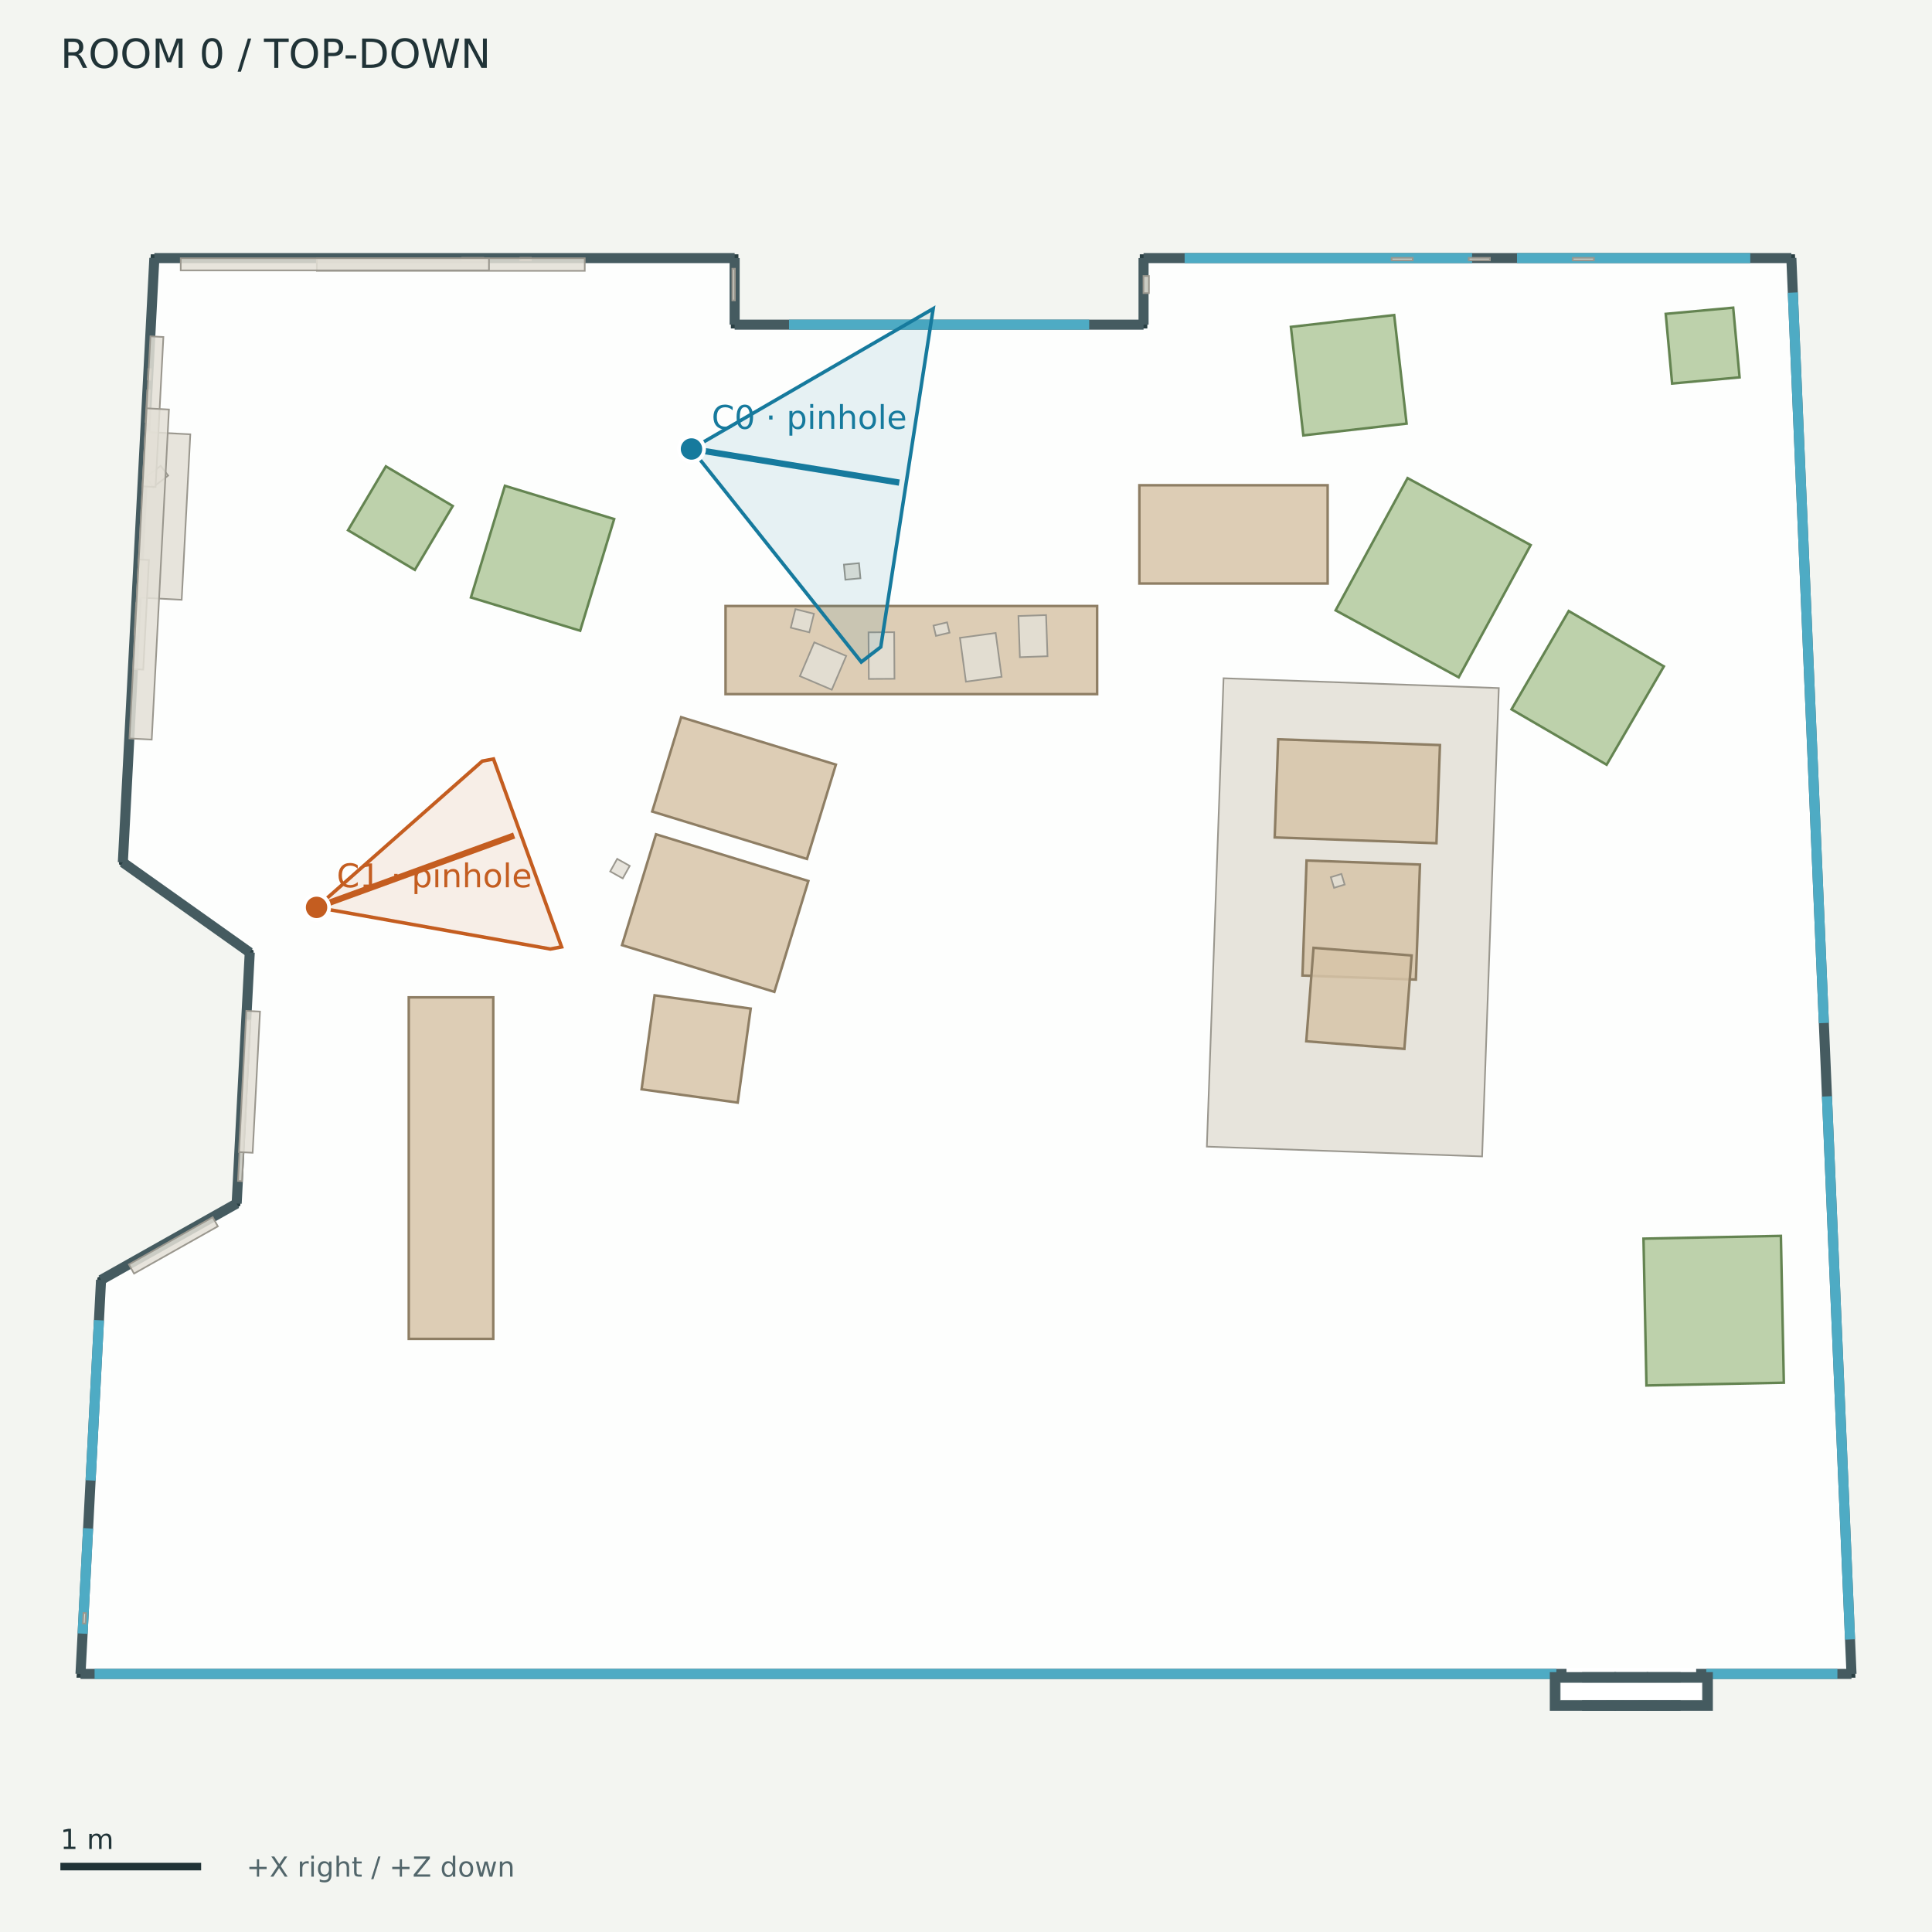
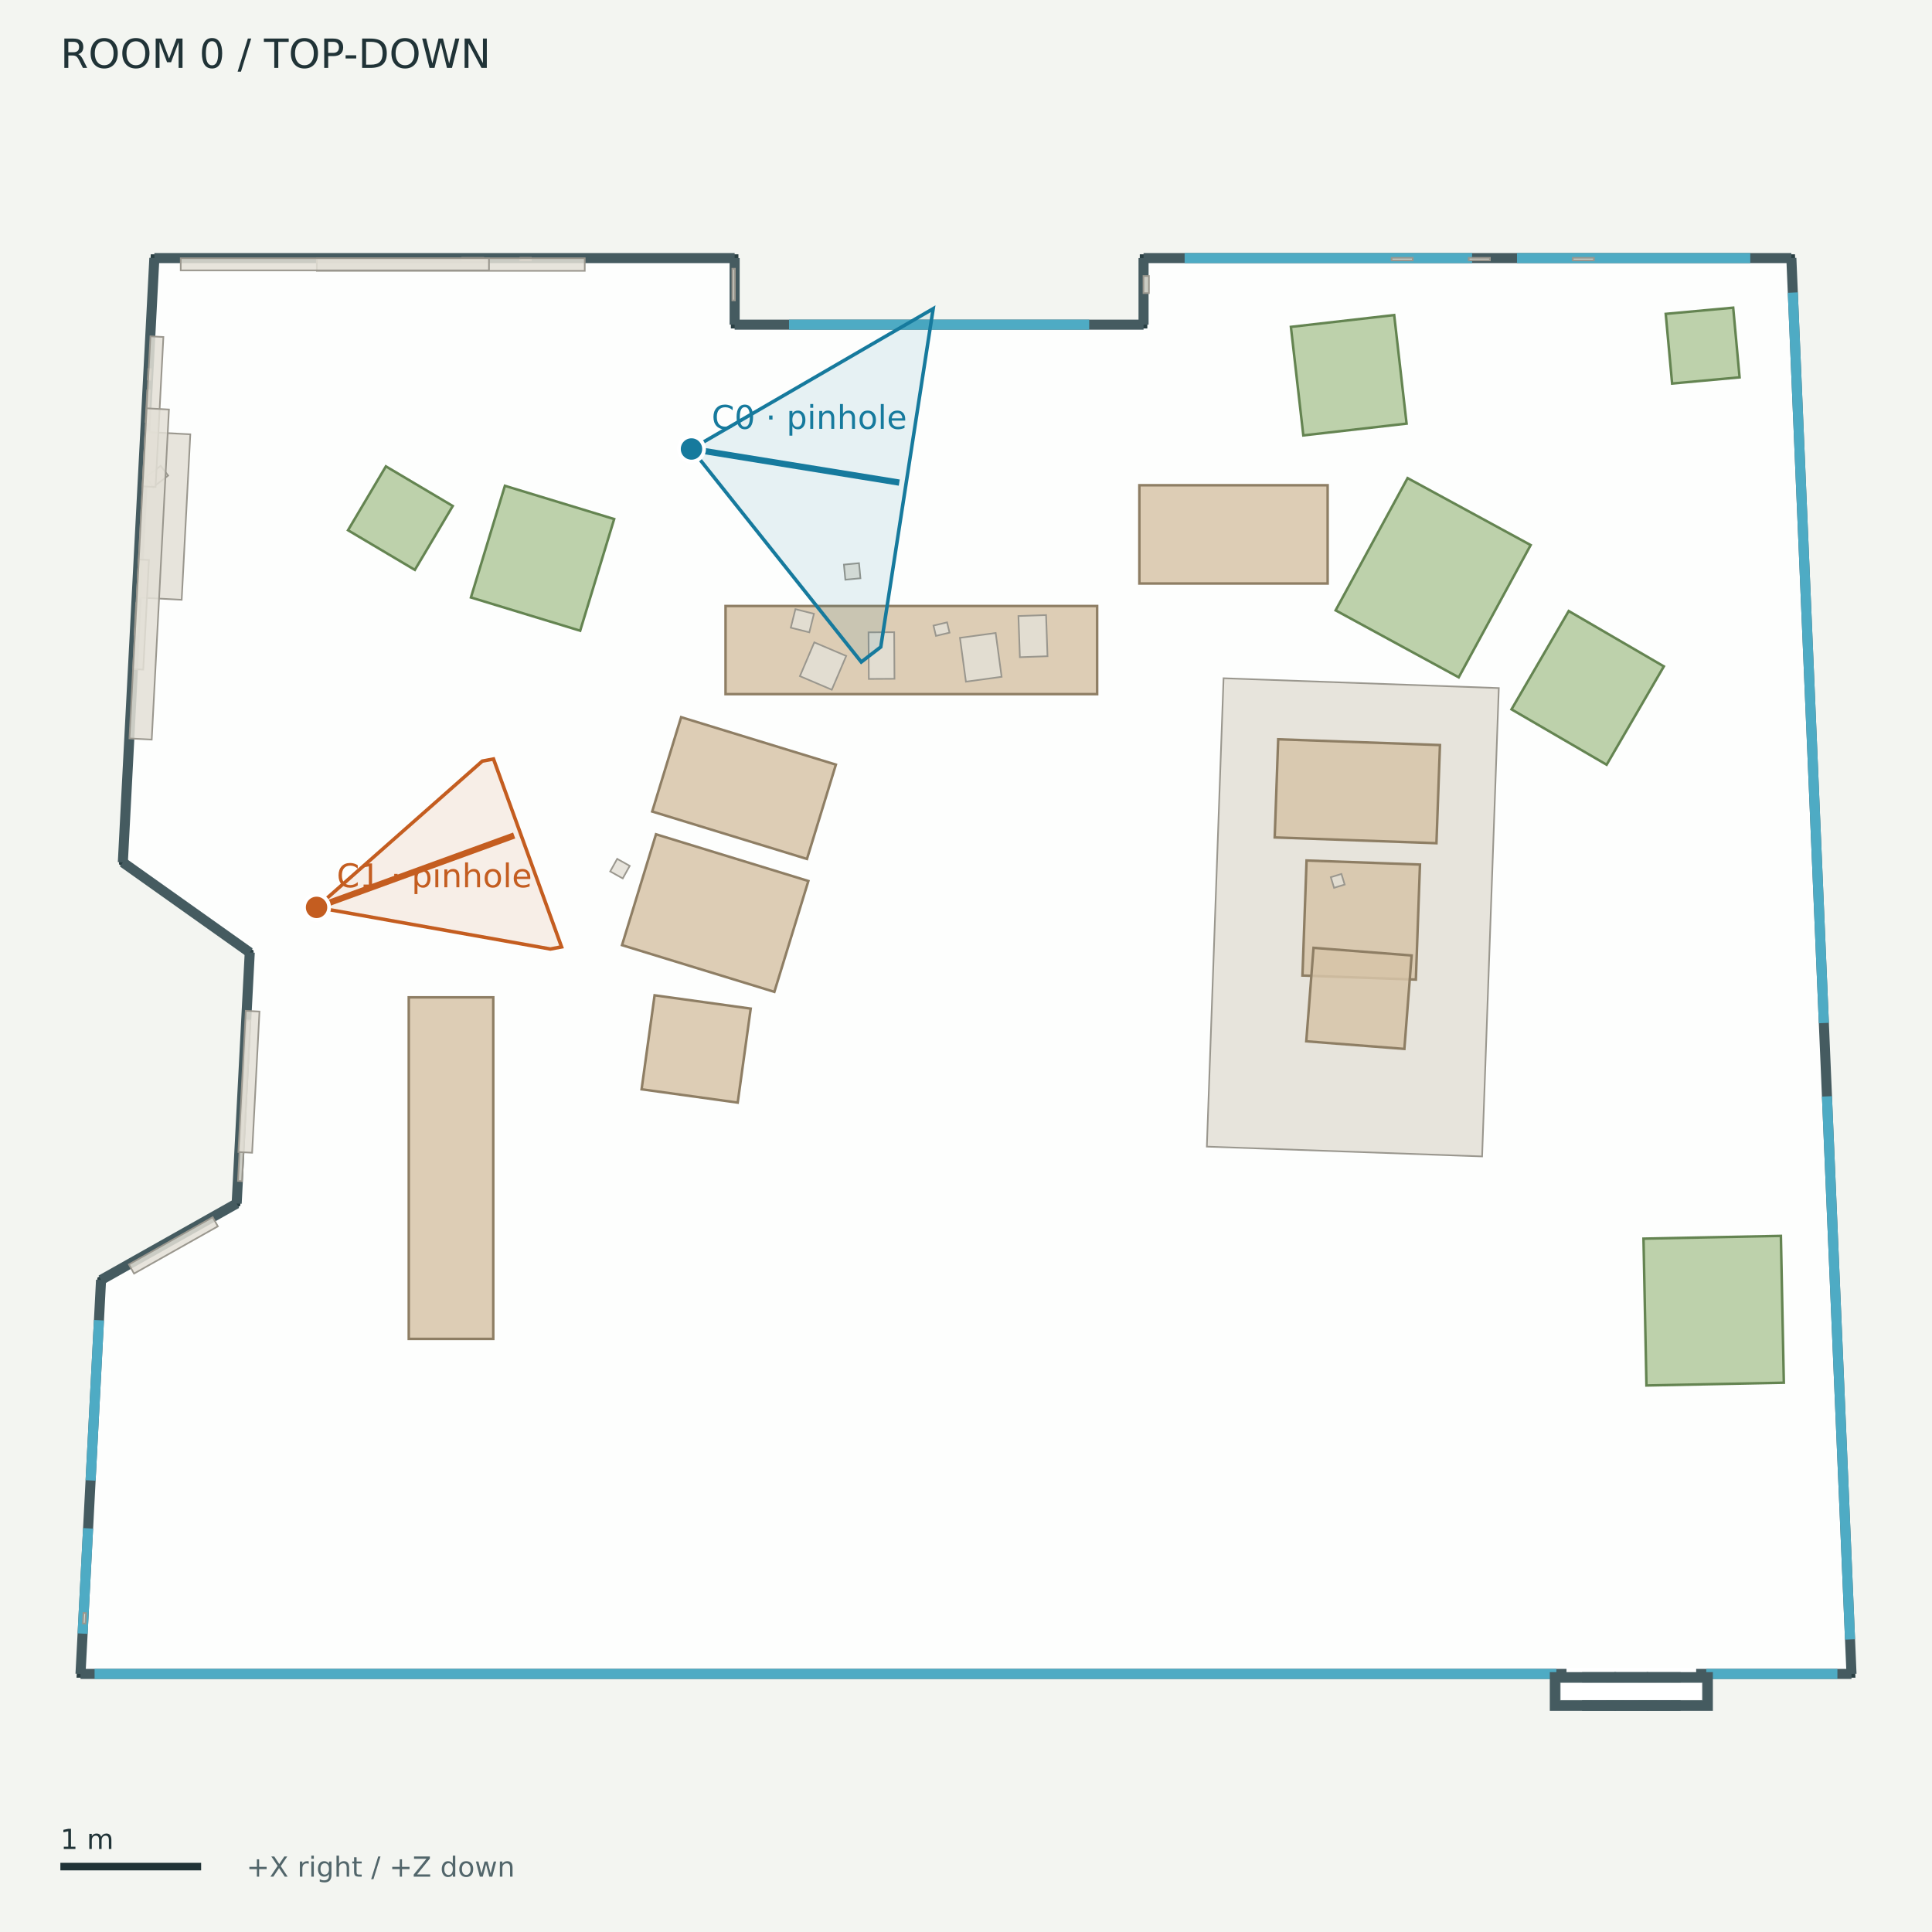
<svg xmlns="http://www.w3.org/2000/svg" width="768" height="768" viewBox="0 0 768 768">
  <rect width="100%" height="100%" fill="#f3f5f1" />
  <g font-family="DejaVu Sans">
    <defs>
      <clipPath id="map">
        <rect x="12" y="42" width="744" height="680" />
      </clipPath>
    </defs>
    <text x="24.00" y="27.00" font-size="16" fill="#203337">ROOM 0  /  TOP-DOWN</text>
    <g clip-path="url(#map)">
      <polygon points="61.36,102.59 292.03,102.59 292.03,129.06 454.58,129.06 454.58,102.59 712.09,102.59 736.00,665.41 32.00,665.41 40.17,508.79 94.08,478.42 99.28,378.62 48.83,342.81" fill="#ffffff" fill-opacity="0.85" stroke="#293f43" stroke-width="3" />
      <polyline points="61.36,102.59 292.03,102.59" fill="#455b60" fill-opacity="0.85" stroke="#455b60" stroke-width="4" />
      <polyline points="292.03,102.59 292.03,129.06" fill="#455b60" fill-opacity="0.85" stroke="#455b60" stroke-width="4" />
      <polyline points="292.03,129.06 454.58,129.06" fill="#455b60" fill-opacity="0.85" stroke="#455b60" stroke-width="4" />
      <polyline points="454.58,129.06 454.58,102.59" fill="#455b60" fill-opacity="0.85" stroke="#455b60" stroke-width="4" />
      <polyline points="454.58,102.59 712.09,102.59" fill="#455b60" fill-opacity="0.85" stroke="#455b60" stroke-width="4" />
      <polyline points="712.09,102.59 736.00,665.41" fill="#455b60" fill-opacity="0.85" stroke="#455b60" stroke-width="4" />
      <polyline points="736.00,665.41 32.00,665.41" fill="#455b60" fill-opacity="0.85" stroke="#455b60" stroke-width="4" />
      <polyline points="32.00,665.41 40.17,508.79" fill="#455b60" fill-opacity="0.85" stroke="#455b60" stroke-width="4" />
      <polyline points="40.17,508.79 94.08,478.42" fill="#455b60" fill-opacity="0.85" stroke="#455b60" stroke-width="4" />
      <polyline points="94.08,478.42 99.28,378.62" fill="#455b60" fill-opacity="0.85" stroke="#455b60" stroke-width="4" />
      <polyline points="99.28,378.62 48.83,342.81" fill="#455b60" fill-opacity="0.85" stroke="#455b60" stroke-width="4" />
      <polyline points="48.83,342.81 61.36,102.59" fill="#455b60" fill-opacity="0.85" stroke="#455b60" stroke-width="4" />
      <polyline points="313.65,129.06 432.97,129.06" fill="none" fill-opacity="0.85" stroke="#4eabc4" stroke-width="4" />
      <polyline points="470.91,102.59 585.17,102.59" fill="none" fill-opacity="0.85" stroke="#4eabc4" stroke-width="4" />
      <polyline points="603.03,102.59 695.76,102.59" fill="none" fill-opacity="0.85" stroke="#4eabc4" stroke-width="4" />
      <polyline points="712.67,116.30 725.01,406.67" fill="none" fill-opacity="0.85" stroke="#4eabc4" stroke-width="4" />
      <polyline points="726.24,435.83 735.42,651.70" fill="none" fill-opacity="0.85" stroke="#4eabc4" stroke-width="4" />
      <polyline points="32.84,649.39 35.02,607.54" fill="none" fill-opacity="0.85" stroke="#4eabc4" stroke-width="4" />
      <polyline points="36.01,588.50 39.34,524.81" fill="none" fill-opacity="0.85" stroke="#4eabc4" stroke-width="4" />
      <polyline points="37.60,665.41 618.68,665.41" fill="none" fill-opacity="0.85" stroke="#4eabc4" stroke-width="4" />
      <polyline points="678.28,665.41 730.40,665.41" fill="none" fill-opacity="0.85" stroke="#4eabc4" stroke-width="4" />
      <polyline points="622.71,665.41 674.25,665.41" fill="none" fill-opacity="0.85" stroke="#ffffff" stroke-width="5" />
      <polygon points="618.07,666.70 640.41,666.70 640.41,678.09 618.07,678.09" fill="#455b60" fill-opacity="0.85" stroke="#455b60" stroke-width="4" />
      <polygon points="630.90,666.70 653.24,666.70 653.24,678.09 630.90,678.09" fill="#455b60" fill-opacity="0.85" stroke="#455b60" stroke-width="4" />
      <polygon points="643.72,666.70 666.06,666.70 666.06,678.09 643.72,678.09" fill="#455b60" fill-opacity="0.85" stroke="#455b60" stroke-width="4" />
      <polygon points="656.55,666.70 678.89,666.70 678.89,678.09 656.55,678.09" fill="#455b60" fill-opacity="0.85" stroke="#455b60" stroke-width="4" />
      <polygon points="622.83,671.45 674.13,671.45 674.13,673.33 622.83,673.33" fill="none" fill-opacity="0.85" stroke="#ffffff" stroke-width="5" />
      <polygon points="288.42,240.90 436.13,240.90 436.13,275.93 288.42,275.93" fill="#d7c4a8" fill-opacity="0.85" stroke="#8e7e64" stroke-width="1" />
      <polygon points="452.92,192.89 527.76,192.89 527.76,231.95 452.92,231.95" fill="#d7c4a8" fill-opacity="0.85" stroke="#8e7e64" stroke-width="1" />
      <polygon points="260.77,331.64 321.34,350.21 307.82,394.28 247.26,375.71" fill="#d7c4a8" fill-opacity="0.85" stroke="#8e7e64" stroke-width="1" />
      <polygon points="270.76,285.09 332.28,303.95 320.78,341.45 259.26,322.59" fill="#d7c4a8" fill-opacity="0.85" stroke="#8e7e64" stroke-width="1" />
      <polygon points="260.21,395.65 298.42,400.94 293.25,438.30 255.04,433.01" fill="#d7c4a8" fill-opacity="0.85" stroke="#8e7e64" stroke-width="1" />
      <polygon points="162.49,532.23 162.49,396.46 196.08,396.46 196.08,532.23" fill="#d7c4a8" fill-opacity="0.85" stroke="#8e7e64" stroke-width="1" />
      <polygon points="654.49,550.75 653.31,492.38 707.93,491.28 709.10,549.65" fill="#b1c99c" fill-opacity="0.85" stroke="#648451" stroke-width="1" />
      <polygon points="688.97,122.31 691.51,150.00 664.69,152.46 662.15,124.77" fill="#b1c99c" fill-opacity="0.85" stroke="#648451" stroke-width="1" />
      <polygon points="153.40,185.38 179.98,201.14 164.91,226.54 138.34,210.78" fill="#b1c99c" fill-opacity="0.85" stroke="#648451" stroke-width="1" />
      <polygon points="187.20,237.50 200.71,193.11 244.14,206.33 230.63,250.72" fill="#b1c99c" fill-opacity="0.85" stroke="#648451" stroke-width="1" />
      <polygon points="559.14,168.39 518.09,173.08 513.15,129.94 554.21,125.24" fill="#b1c99c" fill-opacity="0.85" stroke="#648451" stroke-width="1" />
      <polygon points="579.86,269.25 530.93,242.62 559.54,190.05 608.47,216.67" fill="#b1c99c" fill-opacity="0.85" stroke="#648451" stroke-width="1" />
      <polygon points="600.85,281.98 623.59,242.89 661.41,264.90 638.66,303.99" fill="#b1c99c" fill-opacity="0.85" stroke="#648451" stroke-width="1" />
      <polygon points="486.38,269.61 595.80,273.52 589.16,459.70 479.74,455.80" fill="#e3dfd6" fill-opacity="0.85" stroke="#9a978e" stroke-width="0.65" />
      <polygon points="519.38,342.06 564.46,343.67 562.83,389.40 517.75,387.79" fill="#d7c4a8" fill-opacity="0.85" stroke="#8e7e64" stroke-width="1" />
      <polygon points="508.10,293.87 572.41,296.17 571.01,335.19 506.71,332.89" fill="#d7c4a8" fill-opacity="0.85" stroke="#8e7e64" stroke-width="1" />
      <polygon points="522.15,376.78 561.14,379.81 558.26,416.96 519.26,413.93" fill="#d7c4a8" fill-opacity="0.85" stroke="#8e7e64" stroke-width="1" />
      <polygon points="625.20,102.50 633.59,102.50 633.59,103.50 625.20,103.50" fill="#e3dfd6" fill-opacity="0.85" stroke="#9a978e" stroke-width="0.65" />
      <polygon points="183.74,102.50 192.14,102.50 192.14,103.50 183.74,103.50" fill="#e3dfd6" fill-opacity="0.85" stroke="#9a978e" stroke-width="0.65" />
      <polygon points="583.86,102.50 592.26,102.50 592.26,103.50 583.86,103.50" fill="#e3dfd6" fill-opacity="0.85" stroke="#9a978e" stroke-width="0.65" />
      <polygon points="553.19,102.50 561.58,102.50 561.58,103.50 553.19,103.50" fill="#e3dfd6" fill-opacity="0.85" stroke="#9a978e" stroke-width="0.65" />
      <polygon points="32.95,645.35 33.17,641.16 34.18,641.22 33.96,645.41" fill="#e3dfd6" fill-opacity="0.85" stroke="#9a978e" stroke-width="0.65" />
      <polygon points="58.75,150.88 58.97,146.69 59.97,146.74 59.76,150.93" fill="#e3dfd6" fill-opacity="0.85" stroke="#9a978e" stroke-width="0.65" />
      <polygon points="57.87,167.71 58.53,155.14 59.53,155.19 58.88,167.76" fill="#e3dfd6" fill-opacity="0.85" stroke="#9a978e" stroke-width="0.65" />
      <polygon points="292.13,106.83 292.13,119.42 291.12,119.42 291.12,106.83" fill="#e3dfd6" fill-opacity="0.85" stroke="#9a978e" stroke-width="0.65" />
      <polygon points="53.46,252.32 54.11,239.75 55.12,239.80 54.46,252.37" fill="#e3dfd6" fill-opacity="0.85" stroke="#9a978e" stroke-width="0.65" />
      <polygon points="530.31,352.92 529.02,348.70 533.24,347.41 534.53,351.63" fill="#e3dfd6" fill-opacity="0.85" stroke="#9a978e" stroke-width="0.65" />
      <polygon points="355.57,269.83 345.37,269.89 345.25,251.36 355.45,251.30" fill="#e3dfd6" fill-opacity="0.85" stroke="#9a978e" stroke-width="0.65" />
      <polygon points="416.40,260.86 405.42,261.25 404.84,244.88 415.83,244.50" fill="#e3dfd6" fill-opacity="0.85" stroke="#9a978e" stroke-width="0.65" />
      <polygon points="398.16,269.04 383.97,270.98 381.60,253.55 395.79,251.62" fill="#e3dfd6" fill-opacity="0.85" stroke="#9a978e" stroke-width="0.65" />
      <polygon points="323.69,255.35 336.38,260.75 330.66,274.18 317.98,268.78" fill="#e3dfd6" fill-opacity="0.85" stroke="#9a978e" stroke-width="0.65" />
      <polygon points="371.07,248.68 376.47,247.40 377.45,251.49 372.05,252.77" fill="#e3dfd6" fill-opacity="0.85" stroke="#9a978e" stroke-width="0.65" />
      <polygon points="321.72,251.36 314.35,249.52 316.19,242.15 323.56,243.99" fill="#e3dfd6" fill-opacity="0.85" stroke="#9a978e" stroke-width="0.65" />
      <polygon points="94.60,469.44 97.93,405.61 99.53,405.70 96.20,469.52" fill="#e3dfd6" fill-opacity="0.85" stroke="#9a978e" stroke-width="0.65" />
      <polygon points="51.23,502.63 84.55,483.85 86.60,487.49 53.28,506.27" fill="#e3dfd6" fill-opacity="0.85" stroke="#9a978e" stroke-width="0.65" />
      <polygon points="54.38,237.49 57.81,171.71 75.65,172.64 72.22,238.42" fill="#e3dfd6" fill-opacity="0.85" stroke="#9a978e" stroke-width="0.65" />
      <polygon points="206.84,102.50 211.03,102.50 211.03,103.50 206.84,103.50" fill="#e3dfd6" fill-opacity="0.85" stroke="#9a978e" stroke-width="0.65" />
      <polygon points="125.96,102.65 232.45,102.65 232.45,107.67 125.96,107.67" fill="#e3dfd6" fill-opacity="0.85" stroke="#9a978e" stroke-width="0.65" />
      <polygon points="63.87,185.17 66.84,189.05 60.91,193.60 57.93,189.72" fill="#e3dfd6" fill-opacity="0.85" stroke="#9a978e" stroke-width="0.65" />
      <polygon points="52.90,265.97 55.17,222.41 59.21,222.62 56.94,266.18" fill="#e3dfd6" fill-opacity="0.85" stroke="#9a978e" stroke-width="0.65" />
      <polygon points="454.55,116.52 454.55,109.73 456.72,109.73 456.72,116.52" fill="#e3dfd6" fill-opacity="0.85" stroke="#9a978e" stroke-width="0.65" />
      <polygon points="56.69,193.33 59.80,133.69 64.95,133.96 61.84,193.60" fill="#e3dfd6" fill-opacity="0.85" stroke="#9a978e" stroke-width="0.65" />
-       <polygon points="94.98,457.96 97.91,401.83 103.36,402.11 100.43,458.24" fill="#e3dfd6" fill-opacity="0.85" stroke="#9a978e" stroke-width="0.65" />
+       <polygon points="94.77,457.95 97.70,401.81 103.15,402.10 100.22,458.23" fill="#e3dfd6" fill-opacity="0.85" stroke="#9a978e" stroke-width="0.65" />
      <polygon points="51.46,293.54 58.30,162.31 67.16,162.78 60.31,294.00" fill="#e3dfd6" fill-opacity="0.85" stroke="#9a978e" stroke-width="0.65" />
      <polygon points="71.84,102.65 194.38,102.65 194.38,107.48 71.84,107.48" fill="#e3dfd6" fill-opacity="0.85" stroke="#9a978e" stroke-width="0.65" />
      <polygon points="245.34,341.41 250.33,344.20 247.55,349.19 242.56,346.40" fill="#e3dfd6" fill-opacity="0.85" stroke="#9a978e" stroke-width="0.65" />
      <polygon points="336.04,230.44 335.47,224.44 341.47,223.87 342.04,229.87" fill="#e3dfd6" fill-opacity="0.85" stroke="#9a978e" stroke-width="0.65" />
      <g data-lens="pinhole">
        <polyline points="274.87,178.48 274.90,178.53 274.93,178.59 274.96,178.65 274.99,178.70 275.02,178.76 275.05,178.82 275.08,178.89 275.11,178.95 275.14,179.01 275.17,179.08 275.20,179.15 275.23,179.22 275.25,179.29 275.28,179.36 275.31,179.43 275.34,179.51 275.36,179.58 275.39,179.66 275.42,179.74 275.44,179.82 275.47,179.90 275.50,179.98 275.52,180.06 275.55,180.15 275.57,180.23 275.60,180.32 275.62,180.41 275.65,180.50 275.67,180.59 275.70,180.68 275.72,180.78 275.74,180.87" fill="none" stroke="#167a9d" opacity="0.65" stroke-width="1.5" />
        <polygon points="274.87,178.48 370.95,122.71 350.12,257.18 342.37,263.15" fill="#167a9d" fill-opacity="0.10" stroke="#167a9d" stroke-width="1.4" />
        <polyline points="274.87,178.48 357.47,191.84" fill="none" stroke="#167a9d" stroke-width="2.5" />
        <circle cx="274.874" cy="178.482" r="5" fill="#167a9d" stroke="white" stroke-width="1.5" />
        <text x="282.87" y="170.48" font-size="13" fill="#167a9d">C0 · pinhole</text>
      </g>
      <g data-lens="pinhole">
        <polyline points="125.84,360.70 125.90,360.72 125.96,360.74 126.02,360.77 126.08,360.80 126.14,360.83 126.19,360.86 126.24,360.90 126.29,360.95 126.33,360.99 126.38,361.04 126.42,361.09 126.45,361.15 126.49,361.21 126.52,361.27 126.55,361.34 126.58,361.41 126.61,361.48 126.63,361.56 126.65,361.64 126.67,361.72 126.68,361.80 126.70,361.89 126.71,361.98 126.71,362.08 126.72,362.18 126.72,362.28 126.72,362.38 126.72,362.49 126.71,362.60 126.71,362.72 126.70,362.83 126.68,362.95" fill="none" stroke="#c45d20" opacity="0.65" stroke-width="1.5" />
        <polygon points="125.84,360.70 191.72,302.56 196.17,301.71 223.23,376.40 218.78,377.25" fill="#c45d20" fill-opacity="0.10" stroke="#c45d20" stroke-width="1.4" />
        <polyline points="125.84,360.70 204.39,332.12" fill="none" stroke="#c45d20" stroke-width="2.5" />
        <circle cx="125.836" cy="360.699" r="5" fill="#c45d20" stroke="white" stroke-width="1.5" />
        <text x="133.84" y="352.70" font-size="13" fill="#c45d20">C1 · pinhole</text>
      </g>
    </g>
    <path d="M24 742 h55.953" stroke="#203337" stroke-width="3" />
    <text x="24.00" y="735.00" font-size="11" fill="#203337">1 m</text>
    <text x="97.95" y="746.00" font-size="11" fill="#52666b">+X right / +Z down</text>
  </g>
</svg>
